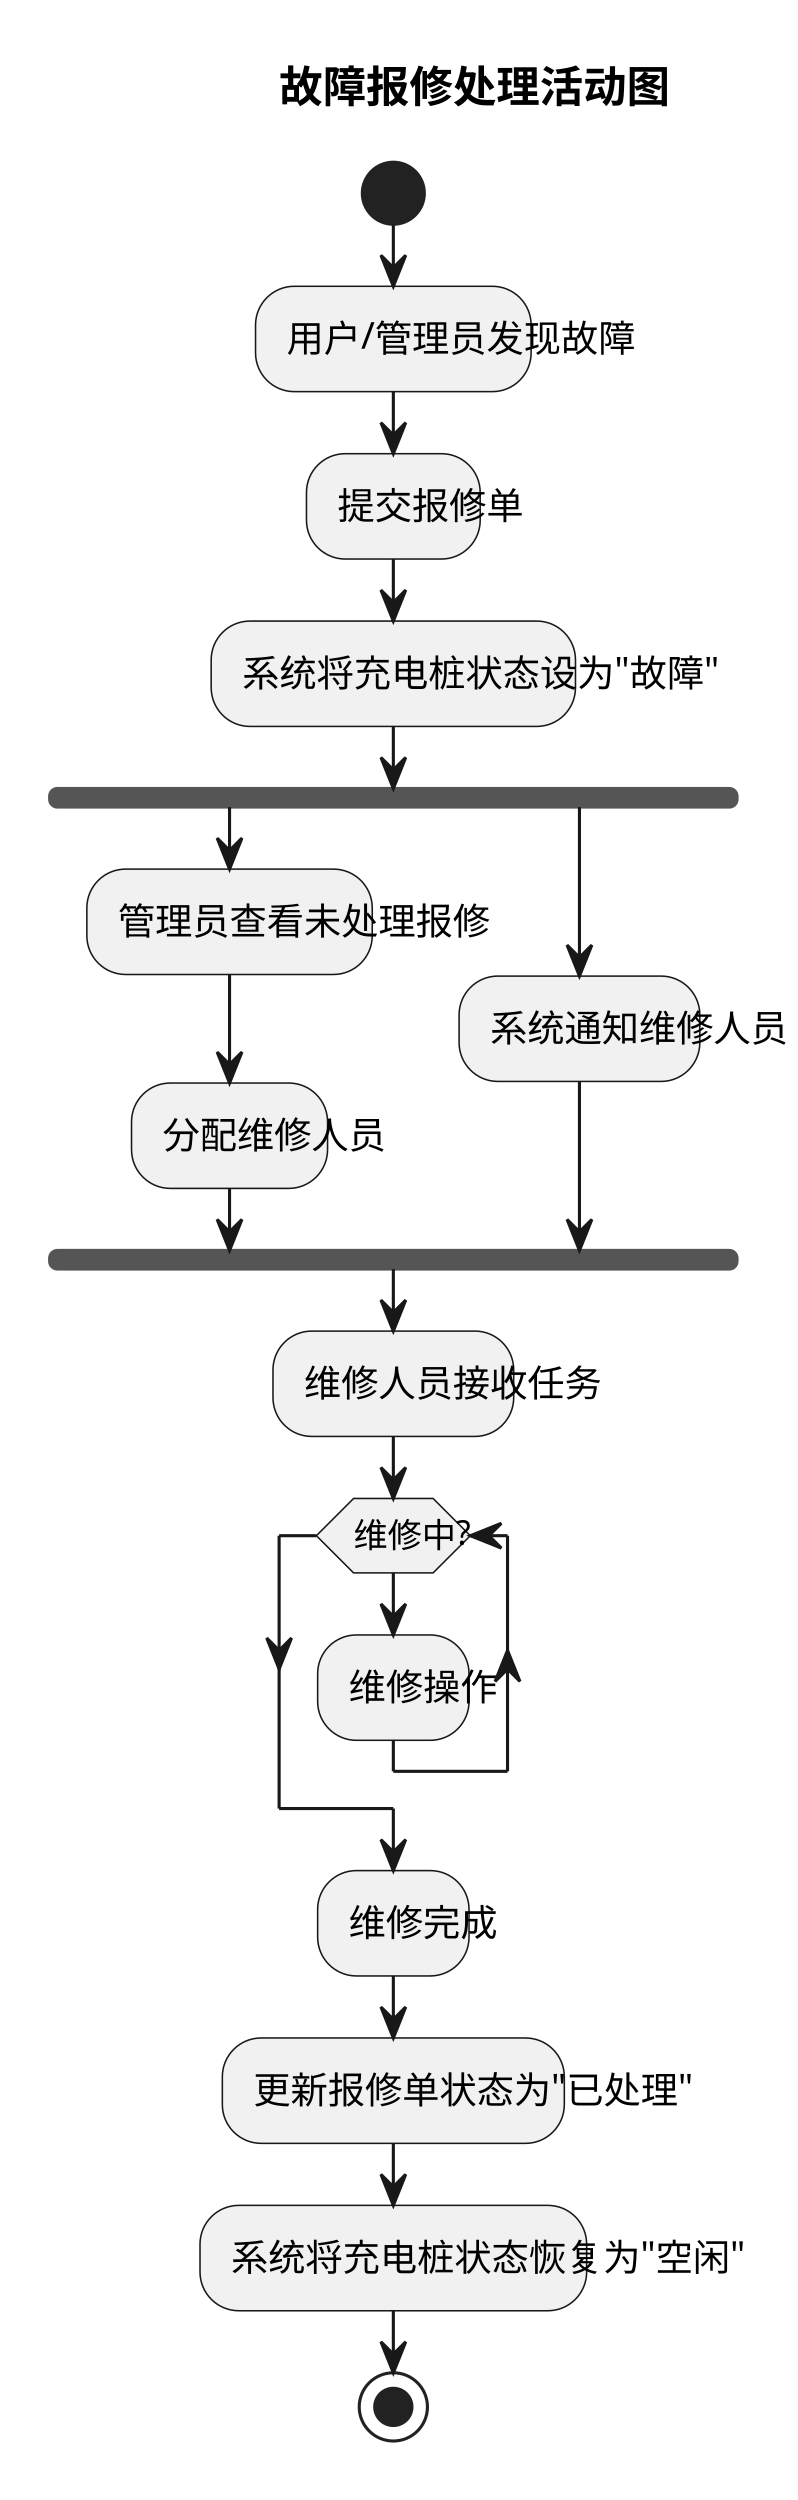
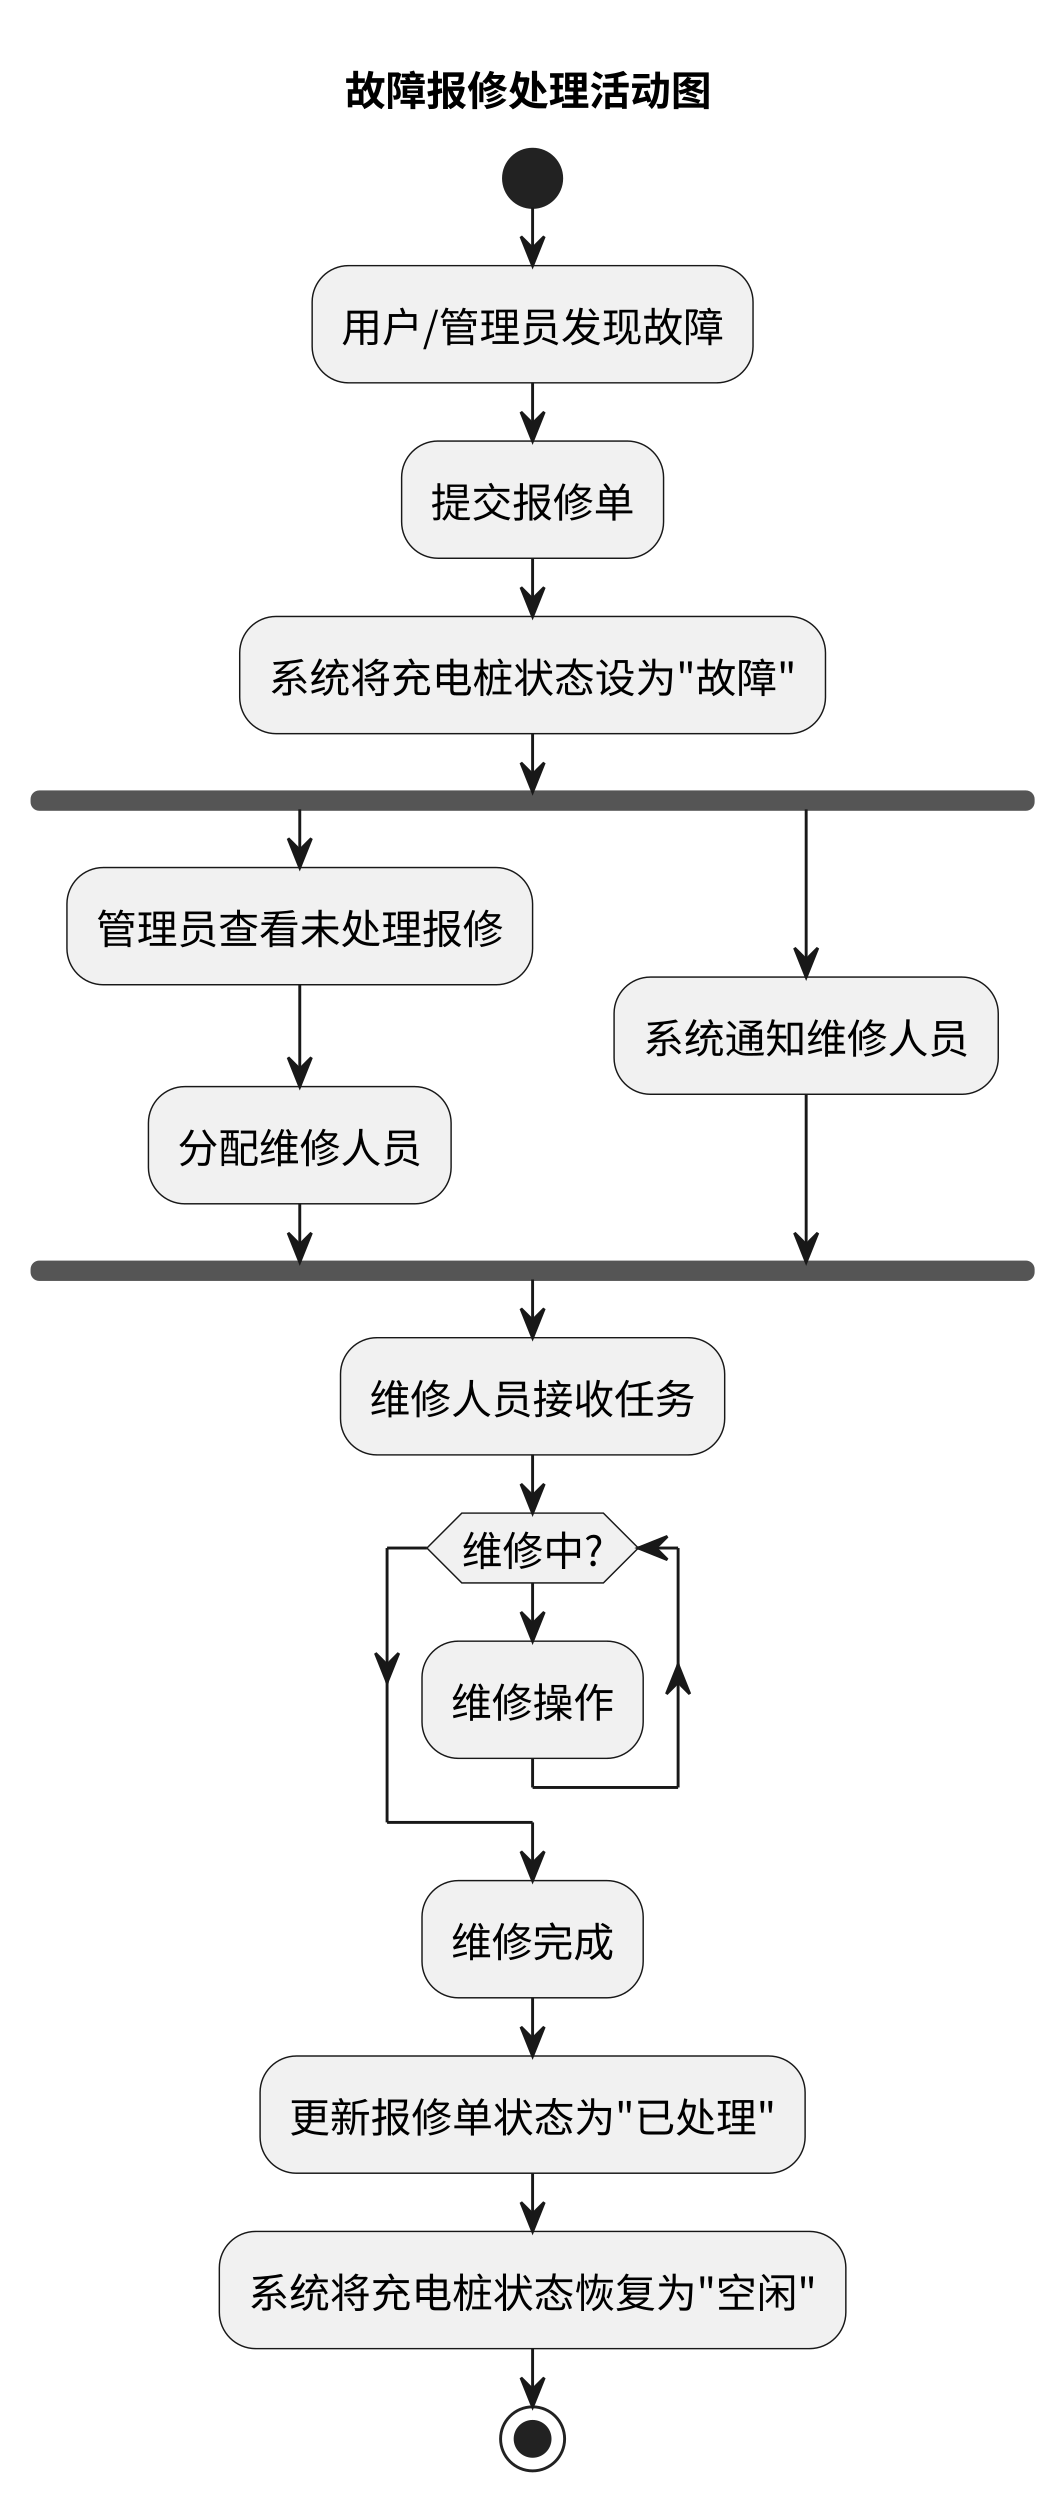
- <svg xmlns="http://www.w3.org/2000/svg" contentStyleType="text/css" data-diagram-type="ACTIVITY" height="806px" preserveAspectRatio="none" style="width:257px;height:806px;background:#FFFFFF;" version="1.1" viewBox="0 0 257 806" width="257px" zoomAndPan="magnify">
+ <svg xmlns="http://www.w3.org/2000/svg" contentStyleType="text/css" data-diagram-type="ACTIVITY" height="859px" preserveAspectRatio="none" style="width:365px;height:859px;background:#FFFFFF;" version="1.1" viewBox="0 0 365 859" width="365px" zoomAndPan="magnify">
  <defs />
  <g>
-     <g class="title" data-source-line="1">
-       <text fill="#000000" font-family="sans-serif" font-size="14" font-weight="700" lengthAdjust="spacing" textLength="75.612" x="90.004" y="32.995">故障报修处理活动图</text>
+     <g class="title" data-source-line="3">
+       <text fill="#000000" font-family="Noto Sans CJK SC" font-size="14" font-weight="bold" lengthAdjust="spacing" textLength="125.999" x="118.5" y="36.24">故障报修处理活动图</text>
    </g>
-     <ellipse cx="126.811" cy="62.297" fill="#222222" rx="10" ry="10" style="stroke:#222222;stroke-width:1;" />
-     <rect fill="#F1F1F1" height="33.969" rx="12.5" ry="12.5" style="stroke:#181818;stroke-width:0.5;" width="88.853" x="82.384" y="92.297" />
-     <text fill="#000000" font-family="sans-serif" font-size="12" lengthAdjust="spacing" textLength="68.853" x="92.384" y="113.436">用户/管理员发现故障</text>
-     <rect fill="#F1F1F1" height="33.969" rx="12.5" ry="12.5" style="stroke:#181818;stroke-width:0.5;" width="56.006" x="98.808" y="146.266" />
-     <text fill="#000000" font-family="sans-serif" font-size="12" lengthAdjust="spacing" textLength="36.006" x="108.808" y="167.404">提交报修单</text>
-     <rect fill="#F1F1F1" height="33.969" rx="12.5" ry="12.5" style="stroke:#181818;stroke-width:0.5;" width="117.453" x="68.084" y="200.234" />
-     <text fill="#000000" font-family="sans-serif" font-size="12" lengthAdjust="spacing" textLength="97.453" x="78.084" y="221.373">系统将充电桩状态设为"故障"</text>
-     <rect fill="#555555" height="6" rx="2.5" ry="2.5" style="stroke:#555555;stroke-width:1;" width="221.621" x="16" y="254.203" />
-     <rect fill="#F1F1F1" height="33.969" rx="12.5" ry="12.5" style="stroke:#181818;stroke-width:0.5;" width="92.012" x="28" y="280.203" />
-     <text fill="#000000" font-family="sans-serif" font-size="12" lengthAdjust="spacing" textLength="72.012" x="38" y="301.342">管理员查看未处理报修</text>
-     <rect fill="#F1F1F1" height="33.969" rx="12.5" ry="12.5" style="stroke:#181818;stroke-width:0.5;" width="63.207" x="42.402" y="349.172" />
-     <text fill="#000000" font-family="sans-serif" font-size="12" lengthAdjust="spacing" textLength="43.207" x="52.402" y="370.31">分配维修人员</text>
-     <rect fill="#F1F1F1" height="33.969" rx="12.5" ry="12.5" style="stroke:#181818;stroke-width:0.5;" width="77.609" x="148.012" y="314.688" />
-     <text fill="#000000" font-family="sans-serif" font-size="12" lengthAdjust="spacing" textLength="57.609" x="158.012" y="335.826">系统通知维修人员</text>
-     <rect fill="#555555" height="6" rx="2.5" ry="2.5" style="stroke:#555555;stroke-width:1;" width="221.621" x="16" y="403.141" />
-     <rect fill="#F1F1F1" height="33.969" rx="12.5" ry="12.5" style="stroke:#181818;stroke-width:0.5;" width="77.609" x="88.006" y="429.141" />
-     <text fill="#000000" font-family="sans-serif" font-size="12" lengthAdjust="spacing" textLength="57.609" x="98.006" y="450.279">维修人员接收任务</text>
-     <rect fill="#F1F1F1" height="33.969" rx="12.5" ry="12.5" style="stroke:#181818;stroke-width:0.5;" width="48.805" x="102.408" y="527.109" />
-     <text fill="#000000" font-family="sans-serif" font-size="12" lengthAdjust="spacing" textLength="28.805" x="112.408" y="548.248">维修操作</text>
-     <polygon fill="#F1F1F1" points="113.99,483.109,139.631,483.109,151.631,495.109,139.631,507.109,113.99,507.109,101.99,495.109,113.99,483.109" style="stroke:#181818;stroke-width:0.5;" />
-     <text fill="#000000" font-family="sans-serif" font-size="11" lengthAdjust="spacing" textLength="25.642" x="113.99" y="498.918">维修中?</text>
-     <rect fill="#F1F1F1" height="33.969" rx="12.5" ry="12.5" style="stroke:#181818;stroke-width:0.5;" width="48.805" x="102.408" y="603.078" />
-     <text fill="#000000" font-family="sans-serif" font-size="12" lengthAdjust="spacing" textLength="28.805" x="112.408" y="624.217">维修完成</text>
-     <rect fill="#F1F1F1" height="33.969" rx="12.5" ry="12.5" style="stroke:#181818;stroke-width:0.5;" width="110.252" x="71.685" y="657.047" />
-     <text fill="#000000" font-family="sans-serif" font-size="12" lengthAdjust="spacing" textLength="90.252" x="81.685" y="678.186">更新报修单状态为"已处理"</text>
-     <rect fill="#F1F1F1" height="33.969" rx="12.5" ry="12.5" style="stroke:#181818;stroke-width:0.5;" width="124.654" x="64.483" y="711.016" />
-     <text fill="#000000" font-family="sans-serif" font-size="12" lengthAdjust="spacing" textLength="104.654" x="74.483" y="732.154">系统将充电桩状态恢复为"空闲"</text>
-     <ellipse cx="126.811" cy="775.984" fill="none" rx="11" ry="11" style="stroke:#222222;stroke-width:1;" />
-     <ellipse cx="126.811" cy="775.984" fill="#222222" rx="6" ry="6" style="stroke:#222222;stroke-width:1;" />
-     <line style="stroke:#181818;stroke-width:1;" x1="126.811" x2="126.811" y1="72.297" y2="92.297" />
-     <polygon fill="#181818" points="122.811,82.297,126.811,92.297,130.81,82.297,126.811,86.297" style="stroke:#181818;stroke-width:1;" />
-     <line style="stroke:#181818;stroke-width:1;" x1="126.811" x2="126.811" y1="126.266" y2="146.266" />
-     <polygon fill="#181818" points="122.811,136.266,126.811,146.266,130.81,136.266,126.811,140.266" style="stroke:#181818;stroke-width:1;" />
-     <line style="stroke:#181818;stroke-width:1;" x1="126.811" x2="126.811" y1="180.234" y2="200.234" />
-     <polygon fill="#181818" points="122.811,190.234,126.811,200.234,130.81,190.234,126.811,194.234" style="stroke:#181818;stroke-width:1;" />
-     <line style="stroke:#181818;stroke-width:1;" x1="74.006" x2="74.006" y1="314.172" y2="349.172" />
-     <polygon fill="#181818" points="70.006,339.172,74.006,349.172,78.006,339.172,74.006,343.172" style="stroke:#181818;stroke-width:1;" />
-     <line style="stroke:#181818;stroke-width:1;" x1="74.006" x2="74.006" y1="260.203" y2="280.203" />
-     <polygon fill="#181818" points="70.006,270.203,74.006,280.203,78.006,270.203,74.006,274.203" style="stroke:#181818;stroke-width:1;" />
-     <line style="stroke:#181818;stroke-width:1;" x1="186.816" x2="186.816" y1="260.203" y2="314.688" />
-     <polygon fill="#181818" points="182.816,304.688,186.816,314.688,190.816,304.688,186.816,308.688" style="stroke:#181818;stroke-width:1;" />
-     <line style="stroke:#181818;stroke-width:1;" x1="74.006" x2="74.006" y1="383.141" y2="403.141" />
-     <polygon fill="#181818" points="70.006,393.141,74.006,403.141,78.006,393.141,74.006,397.141" style="stroke:#181818;stroke-width:1;" />
-     <line style="stroke:#181818;stroke-width:1;" x1="186.816" x2="186.816" y1="348.656" y2="403.141" />
-     <polygon fill="#181818" points="182.816,393.141,186.816,403.141,190.816,393.141,186.816,397.141" style="stroke:#181818;stroke-width:1;" />
-     <line style="stroke:#181818;stroke-width:1;" x1="126.811" x2="126.811" y1="234.203" y2="254.203" />
-     <polygon fill="#181818" points="122.811,244.203,126.811,254.203,130.81,244.203,126.811,248.203" style="stroke:#181818;stroke-width:1;" />
-     <line style="stroke:#181818;stroke-width:1;" x1="126.811" x2="126.811" y1="409.141" y2="429.141" />
-     <polygon fill="#181818" points="122.811,419.141,126.811,429.141,130.81,419.141,126.811,423.141" style="stroke:#181818;stroke-width:1;" />
-     <line style="stroke:#181818;stroke-width:1;" x1="126.811" x2="126.811" y1="507.109" y2="527.109" />
-     <polygon fill="#181818" points="122.811,517.109,126.811,527.109,130.81,517.109,126.811,521.109" style="stroke:#181818;stroke-width:1;" />
-     <line style="stroke:#181818;stroke-width:1;" x1="126.811" x2="126.811" y1="561.078" y2="571.078" />
-     <line style="stroke:#181818;stroke-width:1;" x1="126.811" x2="163.631" y1="571.078" y2="571.078" />
-     <polygon fill="#181818" points="159.631,542.094,163.631,532.094,167.631,542.094,163.631,538.094" style="stroke:#181818;stroke-width:1;" />
-     <line style="stroke:#181818;stroke-width:1;" x1="163.631" x2="163.631" y1="495.109" y2="571.078" />
-     <line style="stroke:#181818;stroke-width:1;" x1="163.631" x2="151.631" y1="495.109" y2="495.109" />
-     <polygon fill="#181818" points="161.631,491.109,151.631,495.109,161.631,499.109,157.631,495.109" style="stroke:#181818;stroke-width:1;" />
-     <line style="stroke:#181818;stroke-width:1;" x1="101.99" x2="89.99" y1="495.109" y2="495.109" />
-     <polygon fill="#181818" points="85.99,528.094,89.99,538.094,93.99,528.094,89.99,532.094" style="stroke:#181818;stroke-width:1;" />
-     <line style="stroke:#181818;stroke-width:1;" x1="89.99" x2="89.99" y1="495.109" y2="583.078" />
-     <line style="stroke:#181818;stroke-width:1;" x1="89.99" x2="126.811" y1="583.078" y2="583.078" />
-     <line style="stroke:#181818;stroke-width:1;" x1="126.811" x2="126.811" y1="583.078" y2="603.078" />
-     <polygon fill="#181818" points="122.811,593.078,126.811,603.078,130.81,593.078,126.811,597.078" style="stroke:#181818;stroke-width:1;" />
-     <line style="stroke:#181818;stroke-width:1;" x1="126.811" x2="126.811" y1="463.109" y2="483.109" />
-     <polygon fill="#181818" points="122.811,473.109,126.811,483.109,130.81,473.109,126.811,477.109" style="stroke:#181818;stroke-width:1;" />
-     <line style="stroke:#181818;stroke-width:1;" x1="126.811" x2="126.811" y1="637.047" y2="657.047" />
-     <polygon fill="#181818" points="122.811,647.047,126.811,657.047,130.81,647.047,126.811,651.047" style="stroke:#181818;stroke-width:1;" />
-     <line style="stroke:#181818;stroke-width:1;" x1="126.811" x2="126.811" y1="691.016" y2="711.016" />
-     <polygon fill="#181818" points="122.811,701.016,126.811,711.016,130.81,701.016,126.811,705.016" style="stroke:#181818;stroke-width:1;" />
-     <line style="stroke:#181818;stroke-width:1;" x1="126.811" x2="126.811" y1="744.984" y2="764.984" />
-     <polygon fill="#181818" points="122.811,754.984,126.811,764.984,130.81,754.984,126.811,758.984" style="stroke:#181818;stroke-width:1;" />
+     <ellipse cx="183" cy="61.272" fill="#222222" rx="10" ry="10" style="stroke:#222222;stroke-width:1;" />
+     <rect fill="#F1F1F1" height="40.272" rx="12.5" ry="12.5" style="stroke:#181818;stroke-width:0.5;" width="151.487" x="107.256" y="91.272" />
+     <text fill="#000000" font-family="Noto Sans CJK SC" font-size="14" lengthAdjust="spacing" textLength="131.487" x="117.256" y="117.512">用户/管理员发现故障</text>
+     <rect fill="#F1F1F1" height="40.272" rx="12.5" ry="12.5" style="stroke:#181818;stroke-width:0.5;" width="90" x="138" y="151.544" />
+     <text fill="#000000" font-family="Noto Sans CJK SC" font-size="14" lengthAdjust="spacing" textLength="70" x="148" y="177.784">提交报修单</text>
+     <rect fill="#F1F1F1" height="40.272" rx="12.5" ry="12.5" style="stroke:#181818;stroke-width:0.5;" width="201.271" x="82.364" y="211.816" />
+     <text fill="#000000" font-family="Noto Sans CJK SC" font-size="14" lengthAdjust="spacing" textLength="181.271" x="92.364" y="238.056">系统将充电桩状态设为"故障"</text>
+     <rect fill="#555555" height="6" rx="2.5" ry="2.5" style="stroke:#555555;stroke-width:1;" width="343.999" x="11" y="272.088" />
+     <rect fill="#F1F1F1" height="40.272" rx="12.5" ry="12.5" style="stroke:#181818;stroke-width:0.5;" width="159.999" x="23" y="298.088" />
+     <text fill="#000000" font-family="Noto Sans CJK SC" font-size="14" lengthAdjust="spacing" textLength="139.999" x="33" y="324.328">管理员查看未处理报修</text>
+     <rect fill="#F1F1F1" height="40.272" rx="12.5" ry="12.5" style="stroke:#181818;stroke-width:0.5;" width="104" x="51" y="373.36" />
+     <text fill="#000000" font-family="Noto Sans CJK SC" font-size="14" lengthAdjust="spacing" textLength="84" x="61" y="399.599">分配维修人员</text>
+     <rect fill="#F1F1F1" height="40.272" rx="12.5" ry="12.5" style="stroke:#181818;stroke-width:0.5;" width="132" x="210.999" y="335.724" />
+     <text fill="#000000" font-family="Noto Sans CJK SC" font-size="14" lengthAdjust="spacing" textLength="111.999" x="220.999" y="361.964">系统通知维修人员</text>
+     <rect fill="#555555" height="6" rx="2.5" ry="2.5" style="stroke:#555555;stroke-width:1;" width="343.999" x="11" y="433.632" />
+     <rect fill="#F1F1F1" height="40.272" rx="12.5" ry="12.5" style="stroke:#181818;stroke-width:0.5;" width="132" x="117" y="459.632" />
+     <text fill="#000000" font-family="Noto Sans CJK SC" font-size="14" lengthAdjust="spacing" textLength="111.999" x="127" y="485.871">维修人员接收任务</text>
+     <rect fill="#F1F1F1" height="40.272" rx="12.5" ry="12.5" style="stroke:#181818;stroke-width:0.5;" width="76" x="145" y="563.903" />
+     <text fill="#000000" font-family="Noto Sans CJK SC" font-size="14" lengthAdjust="spacing" textLength="56" x="155" y="590.143">维修操作</text>
+     <polygon fill="#F1F1F1" points="158.682,519.903,207.317,519.903,219.317,531.903,207.317,543.903,158.682,543.903,146.682,531.903,158.682,519.903" style="stroke:#181818;stroke-width:0.5;" />
+     <text fill="#000000" font-family="Noto Sans CJK SC" font-size="14" lengthAdjust="spacing" textLength="48.636" x="158.682" y="538.007">维修中?</text>
+     <rect fill="#F1F1F1" height="40.272" rx="12.5" ry="12.5" style="stroke:#181818;stroke-width:0.5;" width="76" x="145" y="646.175" />
+     <text fill="#000000" font-family="Noto Sans CJK SC" font-size="14" lengthAdjust="spacing" textLength="56" x="155" y="672.415">维修完成</text>
+     <rect fill="#F1F1F1" height="40.272" rx="12.5" ry="12.5" style="stroke:#181818;stroke-width:0.5;" width="187.271" x="89.364" y="706.447" />
+     <text fill="#000000" font-family="Noto Sans CJK SC" font-size="14" lengthAdjust="spacing" textLength="167.271" x="99.364" y="732.687">更新报修单状态为"已处理"</text>
+     <rect fill="#F1F1F1" height="40.272" rx="12.5" ry="12.5" style="stroke:#181818;stroke-width:0.5;" width="215.271" x="75.364" y="766.719" />
+     <text fill="#000000" font-family="Noto Sans CJK SC" font-size="14" lengthAdjust="spacing" textLength="195.271" x="85.364" y="792.959">系统将充电桩状态恢复为"空闲"</text>
+     <ellipse cx="183" cy="837.991" fill="none" rx="11" ry="11" style="stroke:#222222;stroke-width:1;" />
+     <ellipse cx="183" cy="837.991" fill="#222222" rx="6" ry="6" style="stroke:#222222;stroke-width:1;" />
+     <line style="stroke:#181818;stroke-width:1;" x1="183" x2="183" y1="71.272" y2="91.272" />
+     <polygon fill="#181818" points="179,81.272,183,91.272,187,81.272,183,85.272" style="stroke:#181818;stroke-width:1;" />
+     <line style="stroke:#181818;stroke-width:1;" x1="183" x2="183" y1="131.544" y2="151.544" />
+     <polygon fill="#181818" points="179,141.544,183,151.544,187,141.544,183,145.544" style="stroke:#181818;stroke-width:1;" />
+     <line style="stroke:#181818;stroke-width:1;" x1="183" x2="183" y1="191.816" y2="211.816" />
+     <polygon fill="#181818" points="179,201.816,183,211.816,187,201.816,183,205.816" style="stroke:#181818;stroke-width:1;" />
+     <line style="stroke:#181818;stroke-width:1;" x1="103" x2="103" y1="338.36" y2="373.36" />
+     <polygon fill="#181818" points="99,363.36,103,373.36,107,363.36,103,367.36" style="stroke:#181818;stroke-width:1;" />
+     <line style="stroke:#181818;stroke-width:1;" x1="103" x2="103" y1="278.088" y2="298.088" />
+     <polygon fill="#181818" points="99,288.088,103,298.088,107,288.088,103,292.088" style="stroke:#181818;stroke-width:1;" />
+     <line style="stroke:#181818;stroke-width:1;" x1="276.999" x2="276.999" y1="278.088" y2="335.724" />
+     <polygon fill="#181818" points="272.999,325.724,276.999,335.724,280.999,325.724,276.999,329.724" style="stroke:#181818;stroke-width:1;" />
+     <line style="stroke:#181818;stroke-width:1;" x1="103" x2="103" y1="413.632" y2="433.632" />
+     <polygon fill="#181818" points="99,423.632,103,433.632,107,423.632,103,427.632" style="stroke:#181818;stroke-width:1;" />
+     <line style="stroke:#181818;stroke-width:1;" x1="276.999" x2="276.999" y1="375.995" y2="433.632" />
+     <polygon fill="#181818" points="272.999,423.632,276.999,433.632,280.999,423.632,276.999,427.632" style="stroke:#181818;stroke-width:1;" />
+     <line style="stroke:#181818;stroke-width:1;" x1="183" x2="183" y1="252.088" y2="272.088" />
+     <polygon fill="#181818" points="179,262.088,183,272.088,187,262.088,183,266.088" style="stroke:#181818;stroke-width:1;" />
+     <line style="stroke:#181818;stroke-width:1;" x1="183" x2="183" y1="439.632" y2="459.632" />
+     <polygon fill="#181818" points="179,449.632,183,459.632,187,449.632,183,453.632" style="stroke:#181818;stroke-width:1;" />
+     <line style="stroke:#181818;stroke-width:1;" x1="183" x2="183" y1="543.903" y2="563.903" />
+     <polygon fill="#181818" points="179,553.903,183,563.903,187,553.903,183,557.903" style="stroke:#181818;stroke-width:1;" />
+     <line style="stroke:#181818;stroke-width:1;" x1="183" x2="183" y1="604.175" y2="614.175" />
+     <line style="stroke:#181818;stroke-width:1;" x1="183" x2="232.999" y1="614.175" y2="614.175" />
+     <polygon fill="#181818" points="228.999,582.039,232.999,572.039,236.999,582.039,232.999,578.039" style="stroke:#181818;stroke-width:1;" />
+     <line style="stroke:#181818;stroke-width:1;" x1="232.999" x2="232.999" y1="531.903" y2="614.175" />
+     <line style="stroke:#181818;stroke-width:1;" x1="232.999" x2="219.317" y1="531.903" y2="531.903" />
+     <polygon fill="#181818" points="229.317,527.903,219.317,531.903,229.317,535.903,225.317,531.903" style="stroke:#181818;stroke-width:1;" />
+     <line style="stroke:#181818;stroke-width:1;" x1="146.682" x2="133" y1="531.903" y2="531.903" />
+     <polygon fill="#181818" points="129,568.039,133,578.039,137,568.039,133,572.039" style="stroke:#181818;stroke-width:1;" />
+     <line style="stroke:#181818;stroke-width:1;" x1="133" x2="133" y1="531.903" y2="626.175" />
+     <line style="stroke:#181818;stroke-width:1;" x1="133" x2="183" y1="626.175" y2="626.175" />
+     <line style="stroke:#181818;stroke-width:1;" x1="183" x2="183" y1="626.175" y2="646.175" />
+     <polygon fill="#181818" points="179,636.175,183,646.175,187,636.175,183,640.175" style="stroke:#181818;stroke-width:1;" />
+     <line style="stroke:#181818;stroke-width:1;" x1="183" x2="183" y1="499.903" y2="519.903" />
+     <polygon fill="#181818" points="179,509.903,183,519.903,187,509.903,183,513.903" style="stroke:#181818;stroke-width:1;" />
+     <line style="stroke:#181818;stroke-width:1;" x1="183" x2="183" y1="686.447" y2="706.447" />
+     <polygon fill="#181818" points="179,696.447,183,706.447,187,696.447,183,700.447" style="stroke:#181818;stroke-width:1;" />
+     <line style="stroke:#181818;stroke-width:1;" x1="183" x2="183" y1="746.719" y2="766.719" />
+     <polygon fill="#181818" points="179,756.719,183,766.719,187,756.719,183,760.719" style="stroke:#181818;stroke-width:1;" />
+     <line style="stroke:#181818;stroke-width:1;" x1="183" x2="183" y1="806.991" y2="826.991" />
+     <polygon fill="#181818" points="179,816.991,183,826.991,187,816.991,183,820.991" style="stroke:#181818;stroke-width:1;" />
  </g>
</svg>
